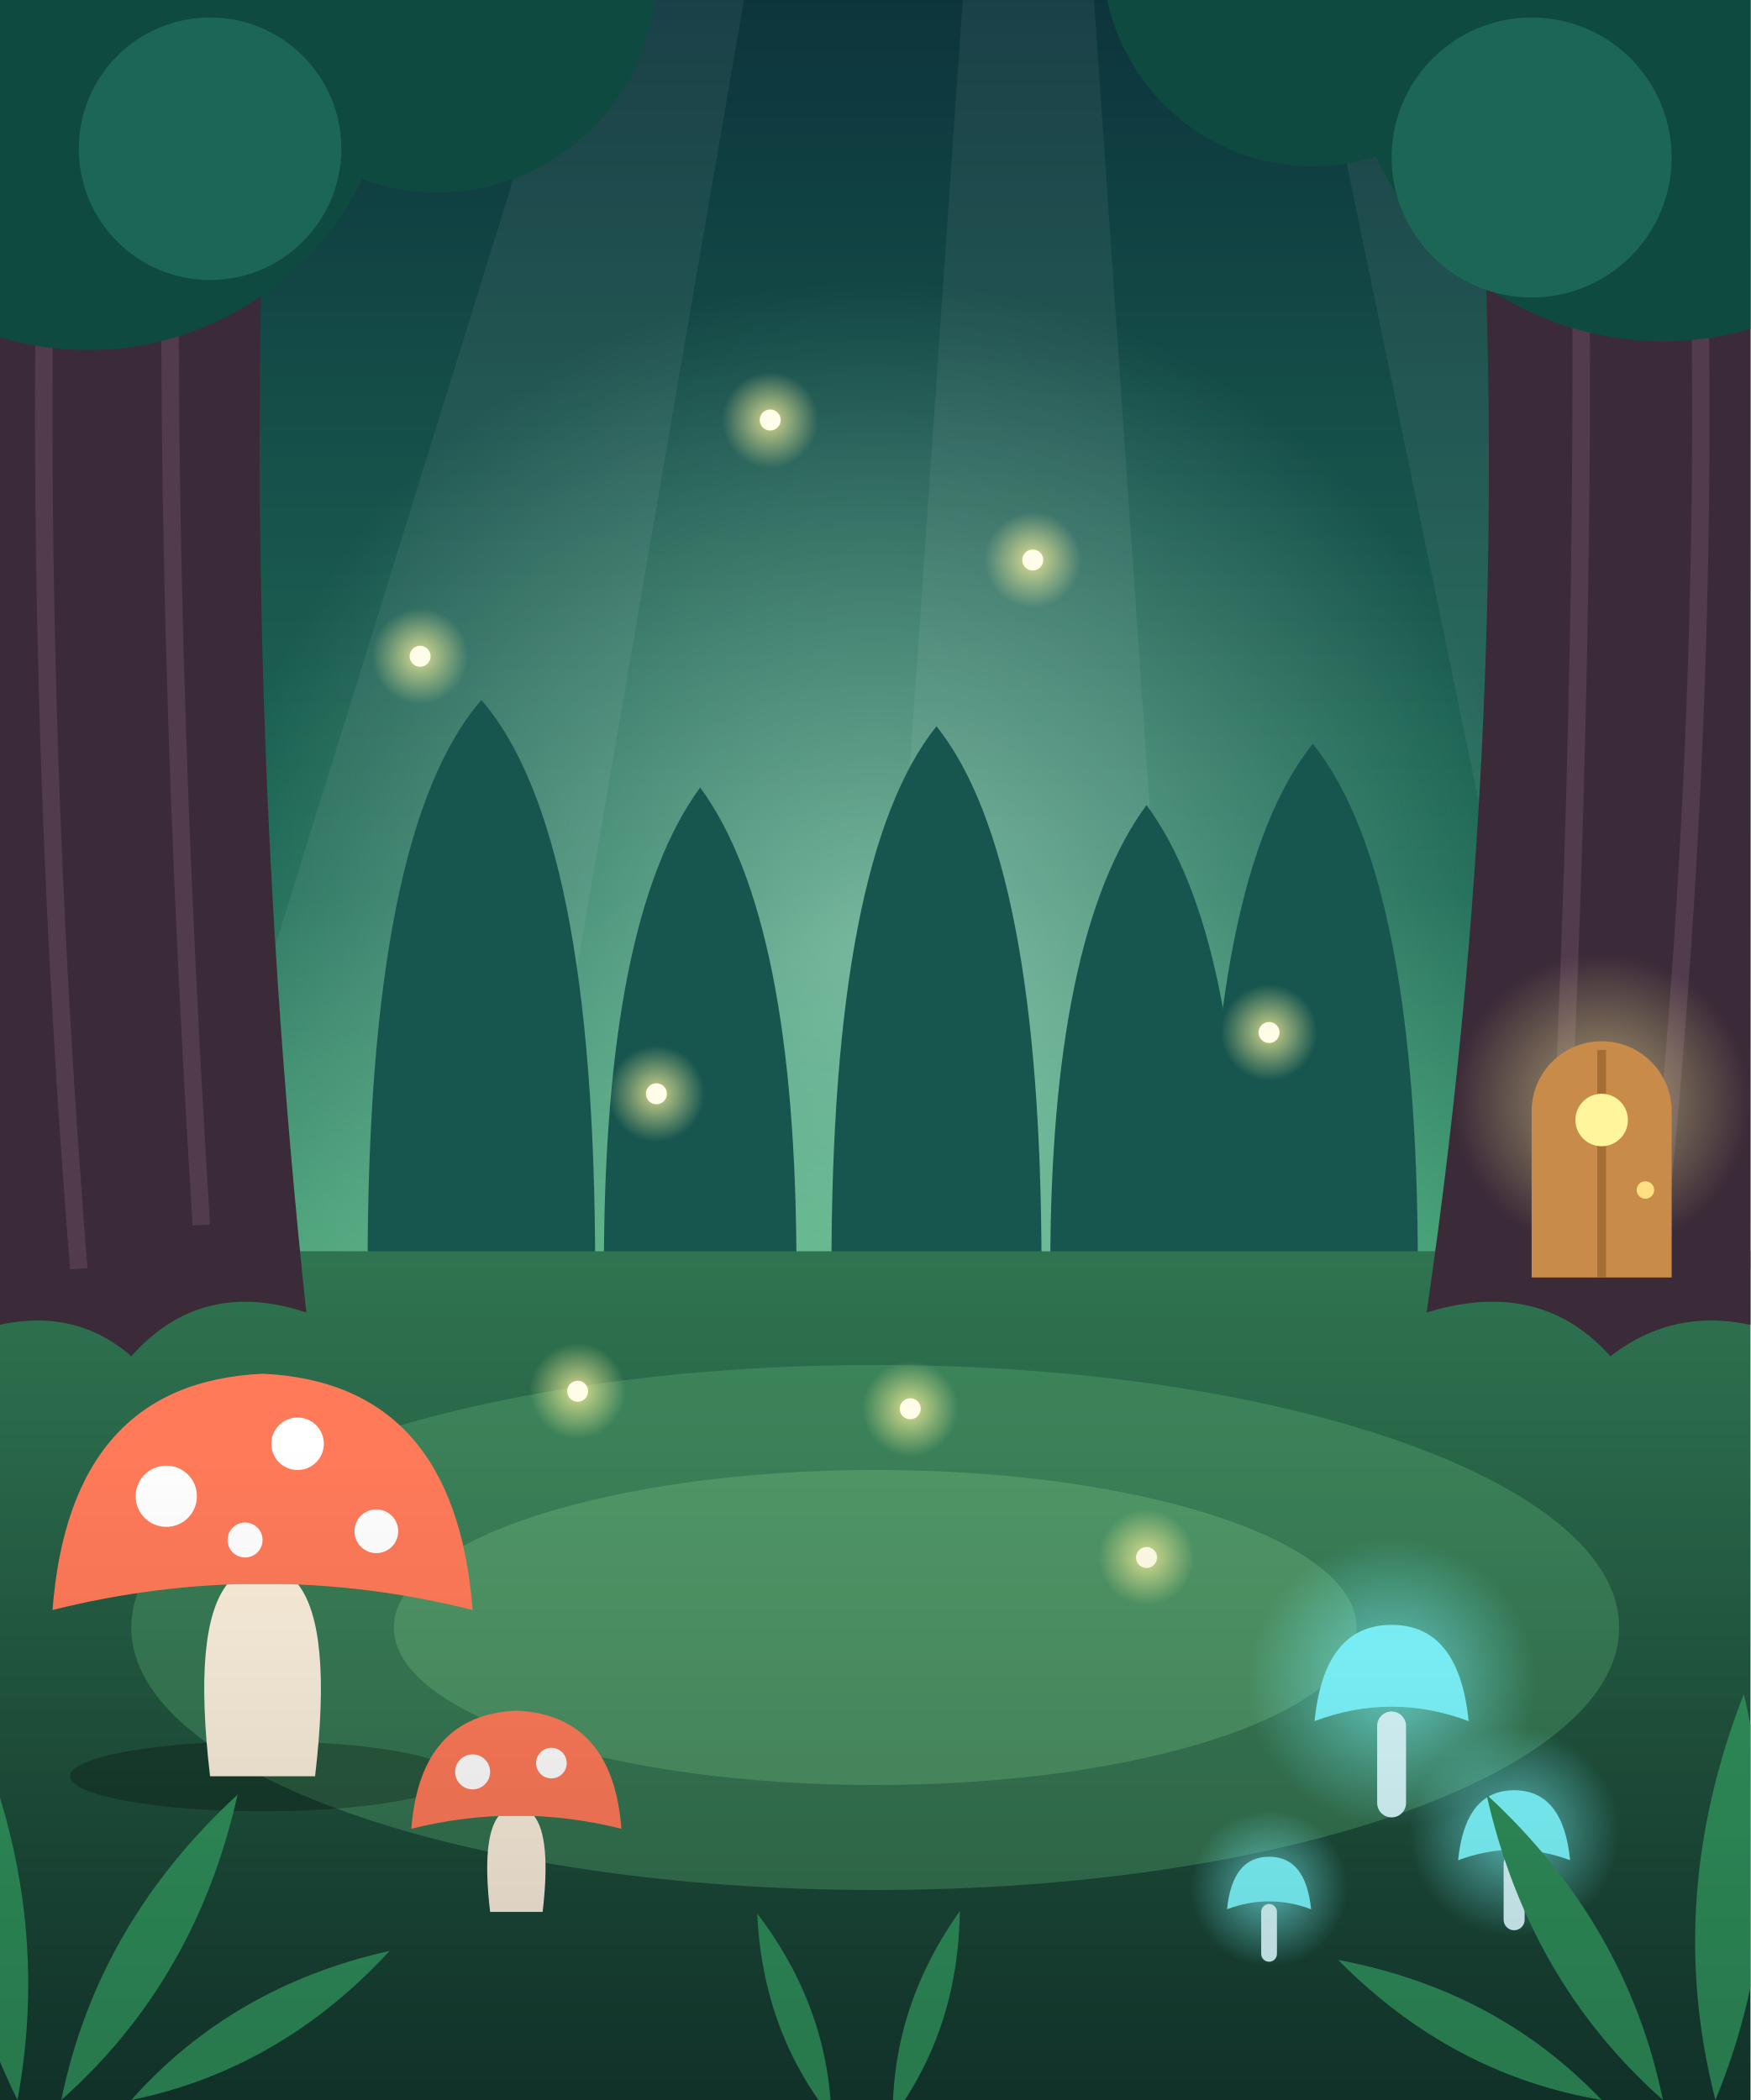
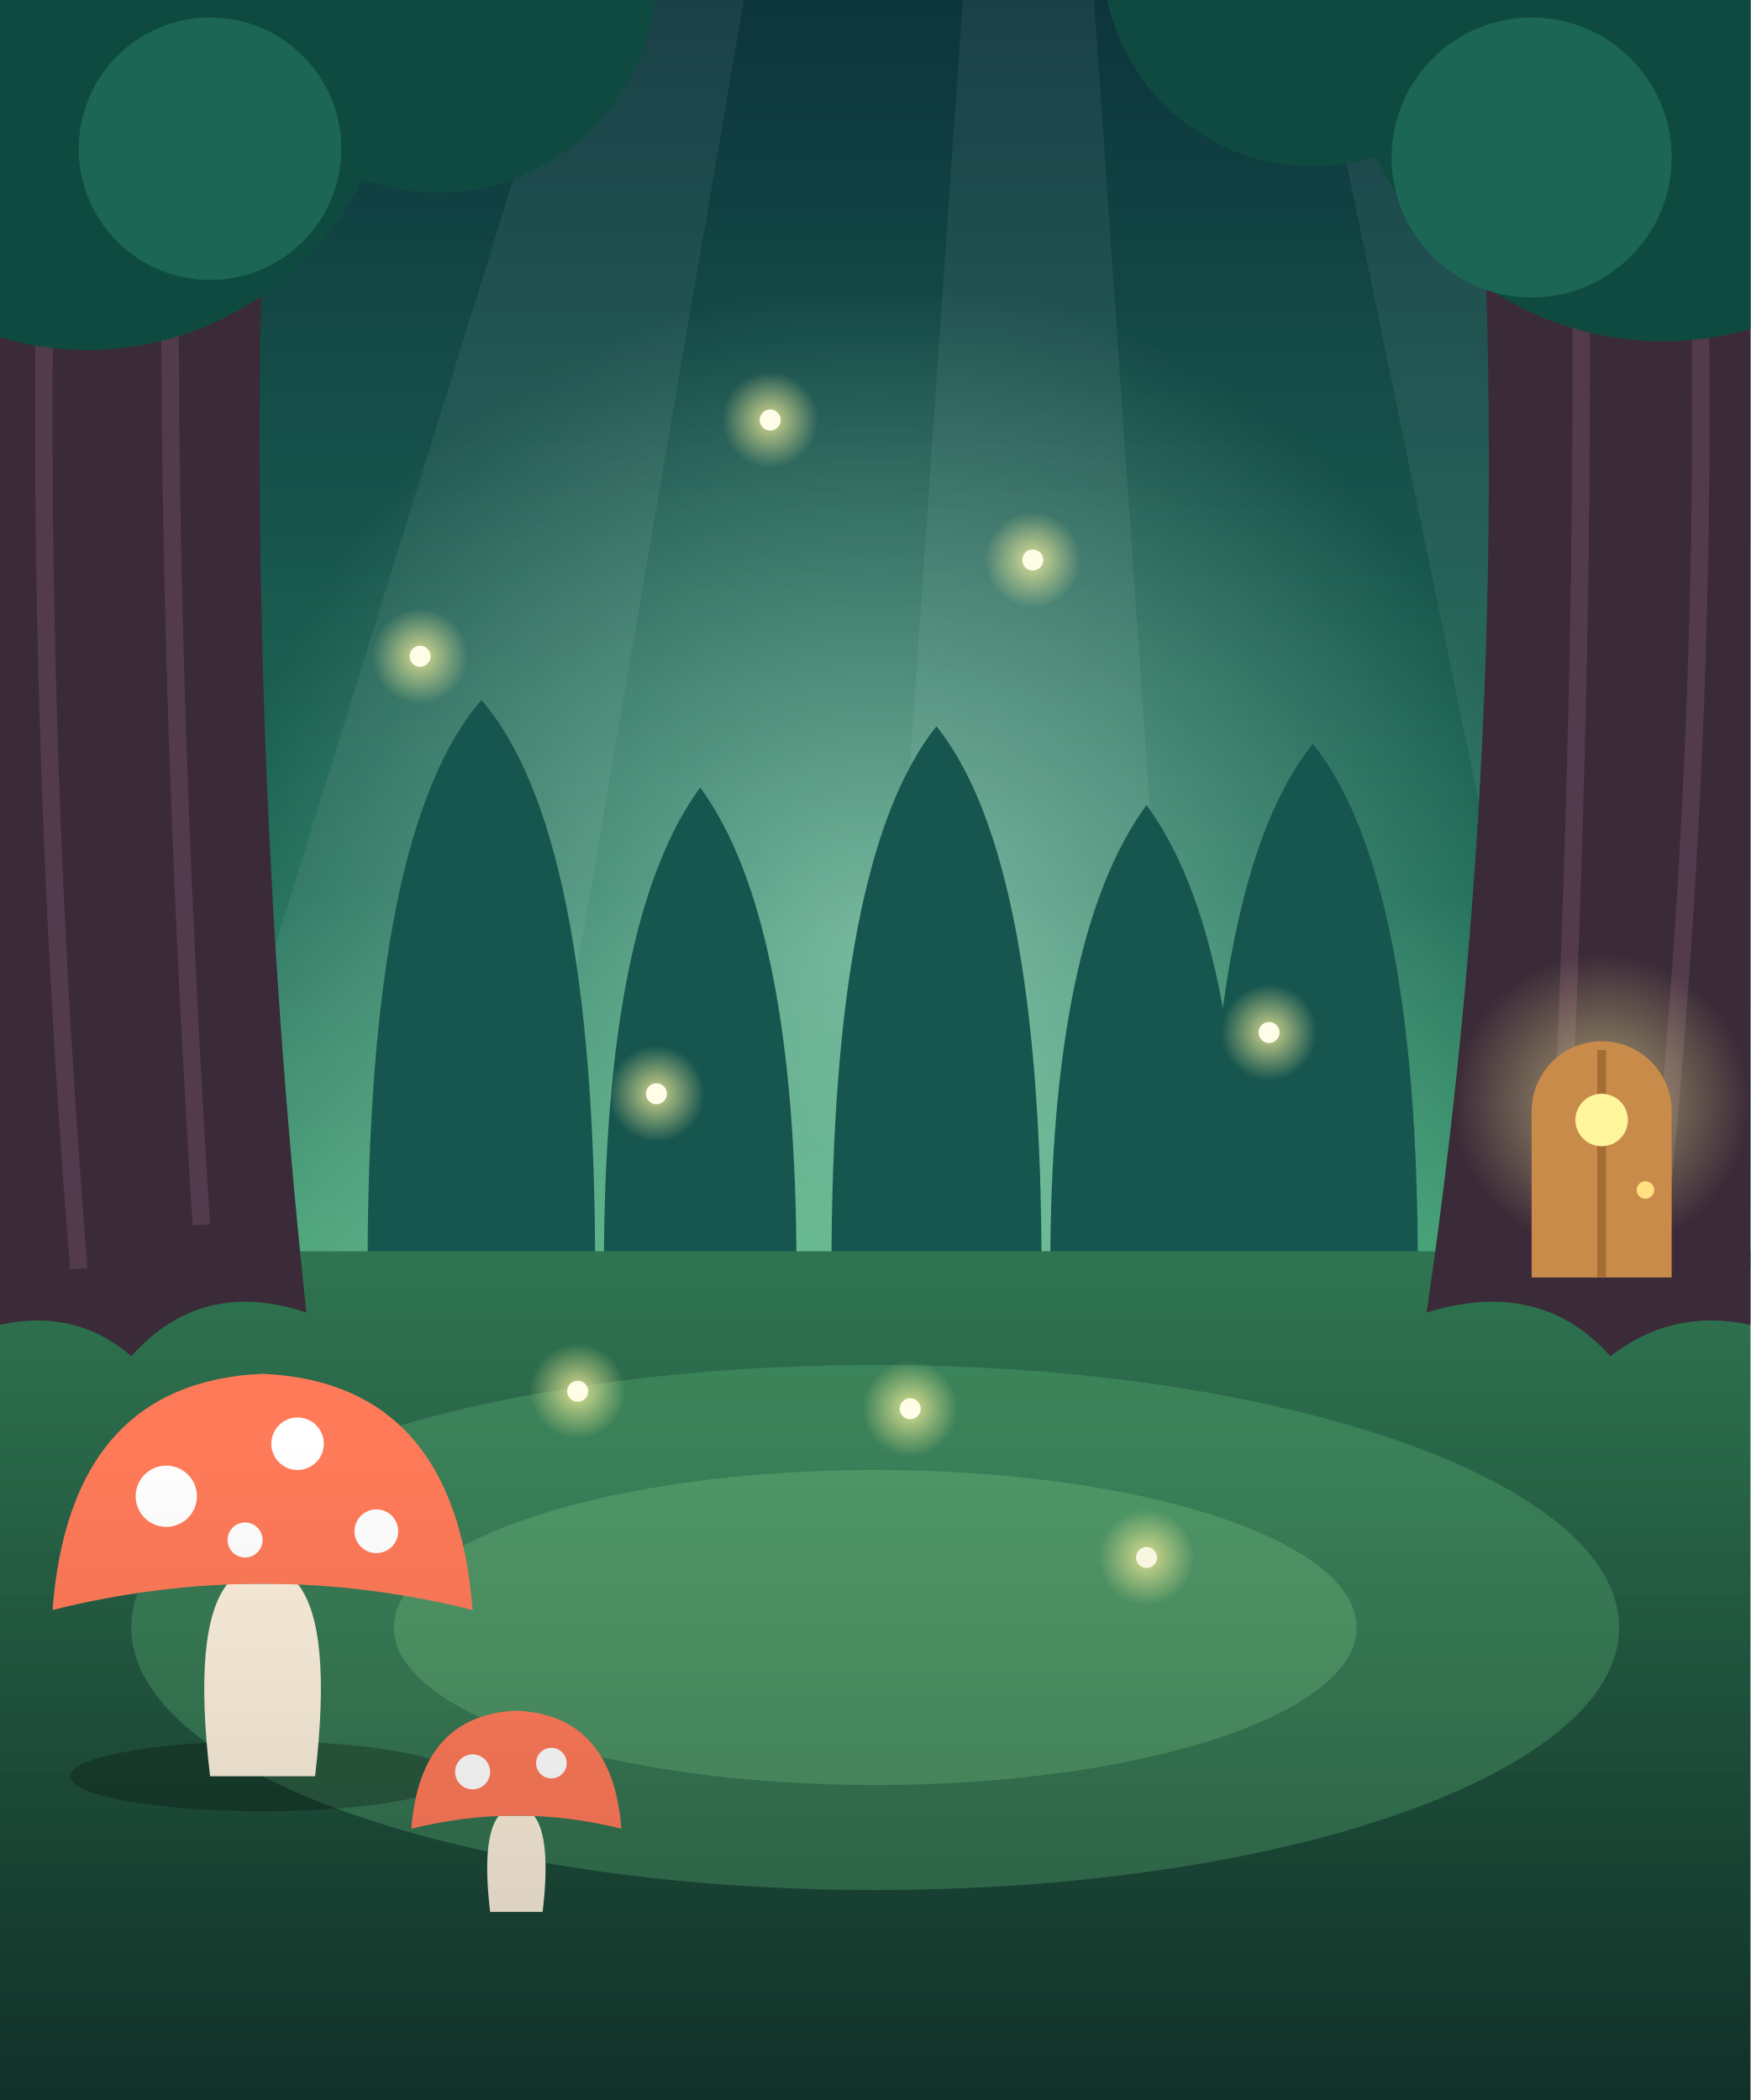
<svg xmlns="http://www.w3.org/2000/svg" viewBox="0 0 400 480" width="400" height="480" preserveAspectRatio="xMidYMax slice">
  <defs>
    <linearGradient id="vg" x1="0" y1="0" x2="0" y2="1">
      <stop offset="0" stop-color="#000" stop-opacity="0" />
      <stop offset="1" stop-color="#000" stop-opacity="0.16" />
    </linearGradient>
    <linearGradient id="w" x1="0" y1="0" x2="0" y2="1">
      <stop offset="0" stop-color="#0c343c" />
      <stop offset="0.7" stop-color="#1f6b57" />
      <stop offset="1" stop-color="#49a579" />
    </linearGradient>
    <linearGradient id="f" x1="0" y1="0" x2="0" y2="1">
      <stop offset="0" stop-color="#2f7450" />
      <stop offset="1" stop-color="#143a30" />
    </linearGradient>
    <radialGradient id="g" cx="0.5" cy="0.5" r="0.5">
      <stop offset="0" stop-color="#c9ffe0" stop-opacity="0.5" />
      <stop offset="1" stop-color="#c9ffe0" stop-opacity="0" />
    </radialGradient>
    <radialGradient id="y" cx="0.5" cy="0.5" r="0.5">
      <stop offset="0" stop-color="#fff59d" stop-opacity="0.8" />
      <stop offset="1" stop-color="#fff59d" stop-opacity="0" />
    </radialGradient>
    <radialGradient id="c" cx="0.5" cy="0.5" r="0.5">
      <stop offset="0" stop-color="#7df9ff" stop-opacity="0.7" />
      <stop offset="1" stop-color="#7df9ff" stop-opacity="0" />
    </radialGradient>
  </defs>
  <rect width="400" height="290" fill="url(#w)" />
  <circle cx="200" cy="214" r="150" fill="url(#g)" />
  <g fill="#fff" opacity=".06">
    <polygon points="130,0 170,0 120,290 40,290" />
    <polygon points="220,0 250,0 270,290 200,290" />
    <polygon points="300,0 322,0 400,260 360,290" />
  </g>
  <g fill="#17564f">
    <path d="M84 290 Q84 190 110 160 Q136 190 136 290Z" />
    <path d="M138 290 Q138 210 160 180 Q182 210 182 290Z" />
    <path d="M190 290 Q190 196 214 166 Q238 196 238 290Z" />
    <path d="M240 290 Q240 214 262 184 Q284 214 284 290Z" />
    <path d="M276 290 Q276 200 300 170 Q324 200 324 290Z" />
  </g>
  <rect y="286" width="400" height="194" fill="url(#f)" />
  <ellipse cx="200" cy="372" rx="170" ry="60" fill="#4c9a68" opacity=".5" />
  <ellipse cx="200" cy="372" rx="110" ry="36" fill="#6fba7e" opacity=".4" />
  <path d="M-10 0 H62 Q54 150 70 300 Q46 292 30 310 Q14 296 -10 306Z" fill="#3b2a38" />
  <path d="M12 0 q-6 140 6 290 M40 0 q-4 120 6 280" stroke="#523b4c" stroke-width="4" fill="none" />
  <path d="M410 0 H336 Q348 150 326 300 Q352 292 368 310 Q386 296 410 306Z" fill="#3b2a38" />
  <path d="M386 0 q8 140 -8 290 M360 0 q4 120 -4 280" stroke="#523b4c" stroke-width="4" fill="none" />
  <g fill="#0f4a40">
    <circle cx="20" cy="10" r="70" />
    <circle cx="100" cy="-6" r="50" />
    <circle cx="380" cy="6" r="72" />
    <circle cx="300" cy="-10" r="48" />
  </g>
  <g fill="#1b6654">
    <circle cx="48" cy="34" r="30" />
    <circle cx="350" cy="36" r="32" />
  </g>
  <circle cx="366" cy="252" r="34" fill="url(#y)" opacity=".7" />
  <path d="M350 292 v-38 a16 16 0 0 1 32 0 v38z" fill="#c98b4a" />
  <path d="M366 240 v52" stroke="#a36d34" stroke-width="2" />
  <circle cx="366" cy="256" r="6" fill="#fff59d" />
  <circle cx="376" cy="272" r="2" fill="#ffe082" />
  <g transform="translate(60 372)">
    <ellipse cx="0" cy="34" rx="44" ry="8" fill="#000" opacity=".25" />
    <path d="M-12 34 Q-16 0 -8 -10 h16 Q16 0 12 34Z" fill="#fbeedb" />
    <path d="M-48 -4 Q-44 -56 0 -58 Q44 -56 48 -4 Q0 -16 -48 -4Z" fill="#ff7a59" />
    <g fill="#fff">
      <circle cx="-22" cy="-30" r="7" />
      <circle cx="8" cy="-42" r="6" />
      <circle cx="26" cy="-22" r="5" />
      <circle cx="-4" cy="-20" r="4" />
    </g>
  </g>
  <g transform="translate(118 420) scale(.5)">
    <path d="M-12 34 Q-16 0 -8 -10 h16 Q16 0 12 34Z" fill="#fbeedb" />
    <path d="M-48 -4 Q-44 -56 0 -58 Q44 -56 48 -4 Q0 -16 -48 -4Z" fill="#ff7a59" />
    <g fill="#fff">
      <circle cx="-20" cy="-30" r="8" />
      <circle cx="16" cy="-34" r="7" />
    </g>
  </g>
-   <g transform="translate(318 400) scale(1.1)">
-     <circle cx="0" cy="-14" r="30" fill="url(#c)" />
-     <rect x="-3" y="-8" width="6" height="22" rx="3" fill="#d8fbff" />
-     <path d="M-16 -6 Q-14 -26 0 -26 Q14 -26 16 -6 Q0 -12 -16 -6Z" fill="#7df9ff" />
-   </g>
-   <g transform="translate(346 430) scale(0.8)">
-     <circle cx="0" cy="-14" r="30" fill="url(#c)" />
-     <rect x="-3" y="-8" width="6" height="22" rx="3" fill="#d8fbff" />
-     <path d="M-16 -6 Q-14 -26 0 -26 Q14 -26 16 -6 Q0 -12 -16 -6Z" fill="#7df9ff" />
-   </g>
-   <g transform="translate(290 440) scale(0.6)">
-     <circle cx="0" cy="-14" r="30" fill="url(#c)" />
-     <rect x="-3" y="-8" width="6" height="22" rx="3" fill="#d8fbff" />
-     <path d="M-16 -6 Q-14 -26 0 -26 Q14 -26 16 -6 Q0 -12 -16 -6Z" fill="#7df9ff" />
-   </g>
-   <g fill="#2f8f5b">
-     <path transform="translate(380 480) rotate(-30) scale(1.3)" d="M0 0 Q-10 -30 0 -62 Q10 -30 0 0Z" />
-     <path transform="translate(392 480) rotate(4) scale(1.5)" d="M0 0 Q-10 -30 0 -62 Q10 -30 0 0Z" />
-     <path transform="translate(366 480) rotate(-62) scale(1.1)" d="M0 0 Q-10 -30 0 -62 Q10 -30 0 0Z" />
-     <path transform="translate(14 480) rotate(30) scale(1.3)" d="M0 0 Q-10 -30 0 -62 Q10 -30 0 0Z" />
-     <path transform="translate(4 480) rotate(-8) scale(1.5)" d="M0 0 Q-10 -30 0 -62 Q10 -30 0 0Z" />
-     <path transform="translate(30 480) rotate(60) scale(1.1)" d="M0 0 Q-10 -30 0 -62 Q10 -30 0 0Z" />
-     <path transform="translate(190 484) rotate(-20) scale(0.8)" d="M0 0 Q-10 -30 0 -62 Q10 -30 0 0Z" />
-     <path transform="translate(204 484) rotate(18) scale(0.8)" d="M0 0 Q-10 -30 0 -62 Q10 -30 0 0Z" />
-   </g>
  <circle cx="96" cy="150" r="11" fill="url(#y)" />
  <circle cx="96" cy="150" r="2.4" fill="#fffde7" />
  <circle cx="150" cy="250" r="11" fill="url(#y)" />
  <circle cx="150" cy="250" r="2.4" fill="#fffde7" />
  <circle cx="236" cy="128" r="11" fill="url(#y)" />
  <circle cx="236" cy="128" r="2.4" fill="#fffde7" />
  <circle cx="290" cy="236" r="11" fill="url(#y)" />
  <circle cx="290" cy="236" r="2.4" fill="#fffde7" />
  <circle cx="208" cy="322" r="11" fill="url(#y)" />
  <circle cx="208" cy="322" r="2.4" fill="#fffde7" />
  <circle cx="132" cy="318" r="11" fill="url(#y)" />
  <circle cx="132" cy="318" r="2.4" fill="#fffde7" />
  <circle cx="262" cy="356" r="11" fill="url(#y)" />
  <circle cx="262" cy="356" r="2.4" fill="#fffde7" />
  <circle cx="176" cy="96" r="11" fill="url(#y)" />
  <circle cx="176" cy="96" r="2.4" fill="#fffde7" />
  <rect y="330" width="400" height="150" fill="url(#vg)" />
</svg>
